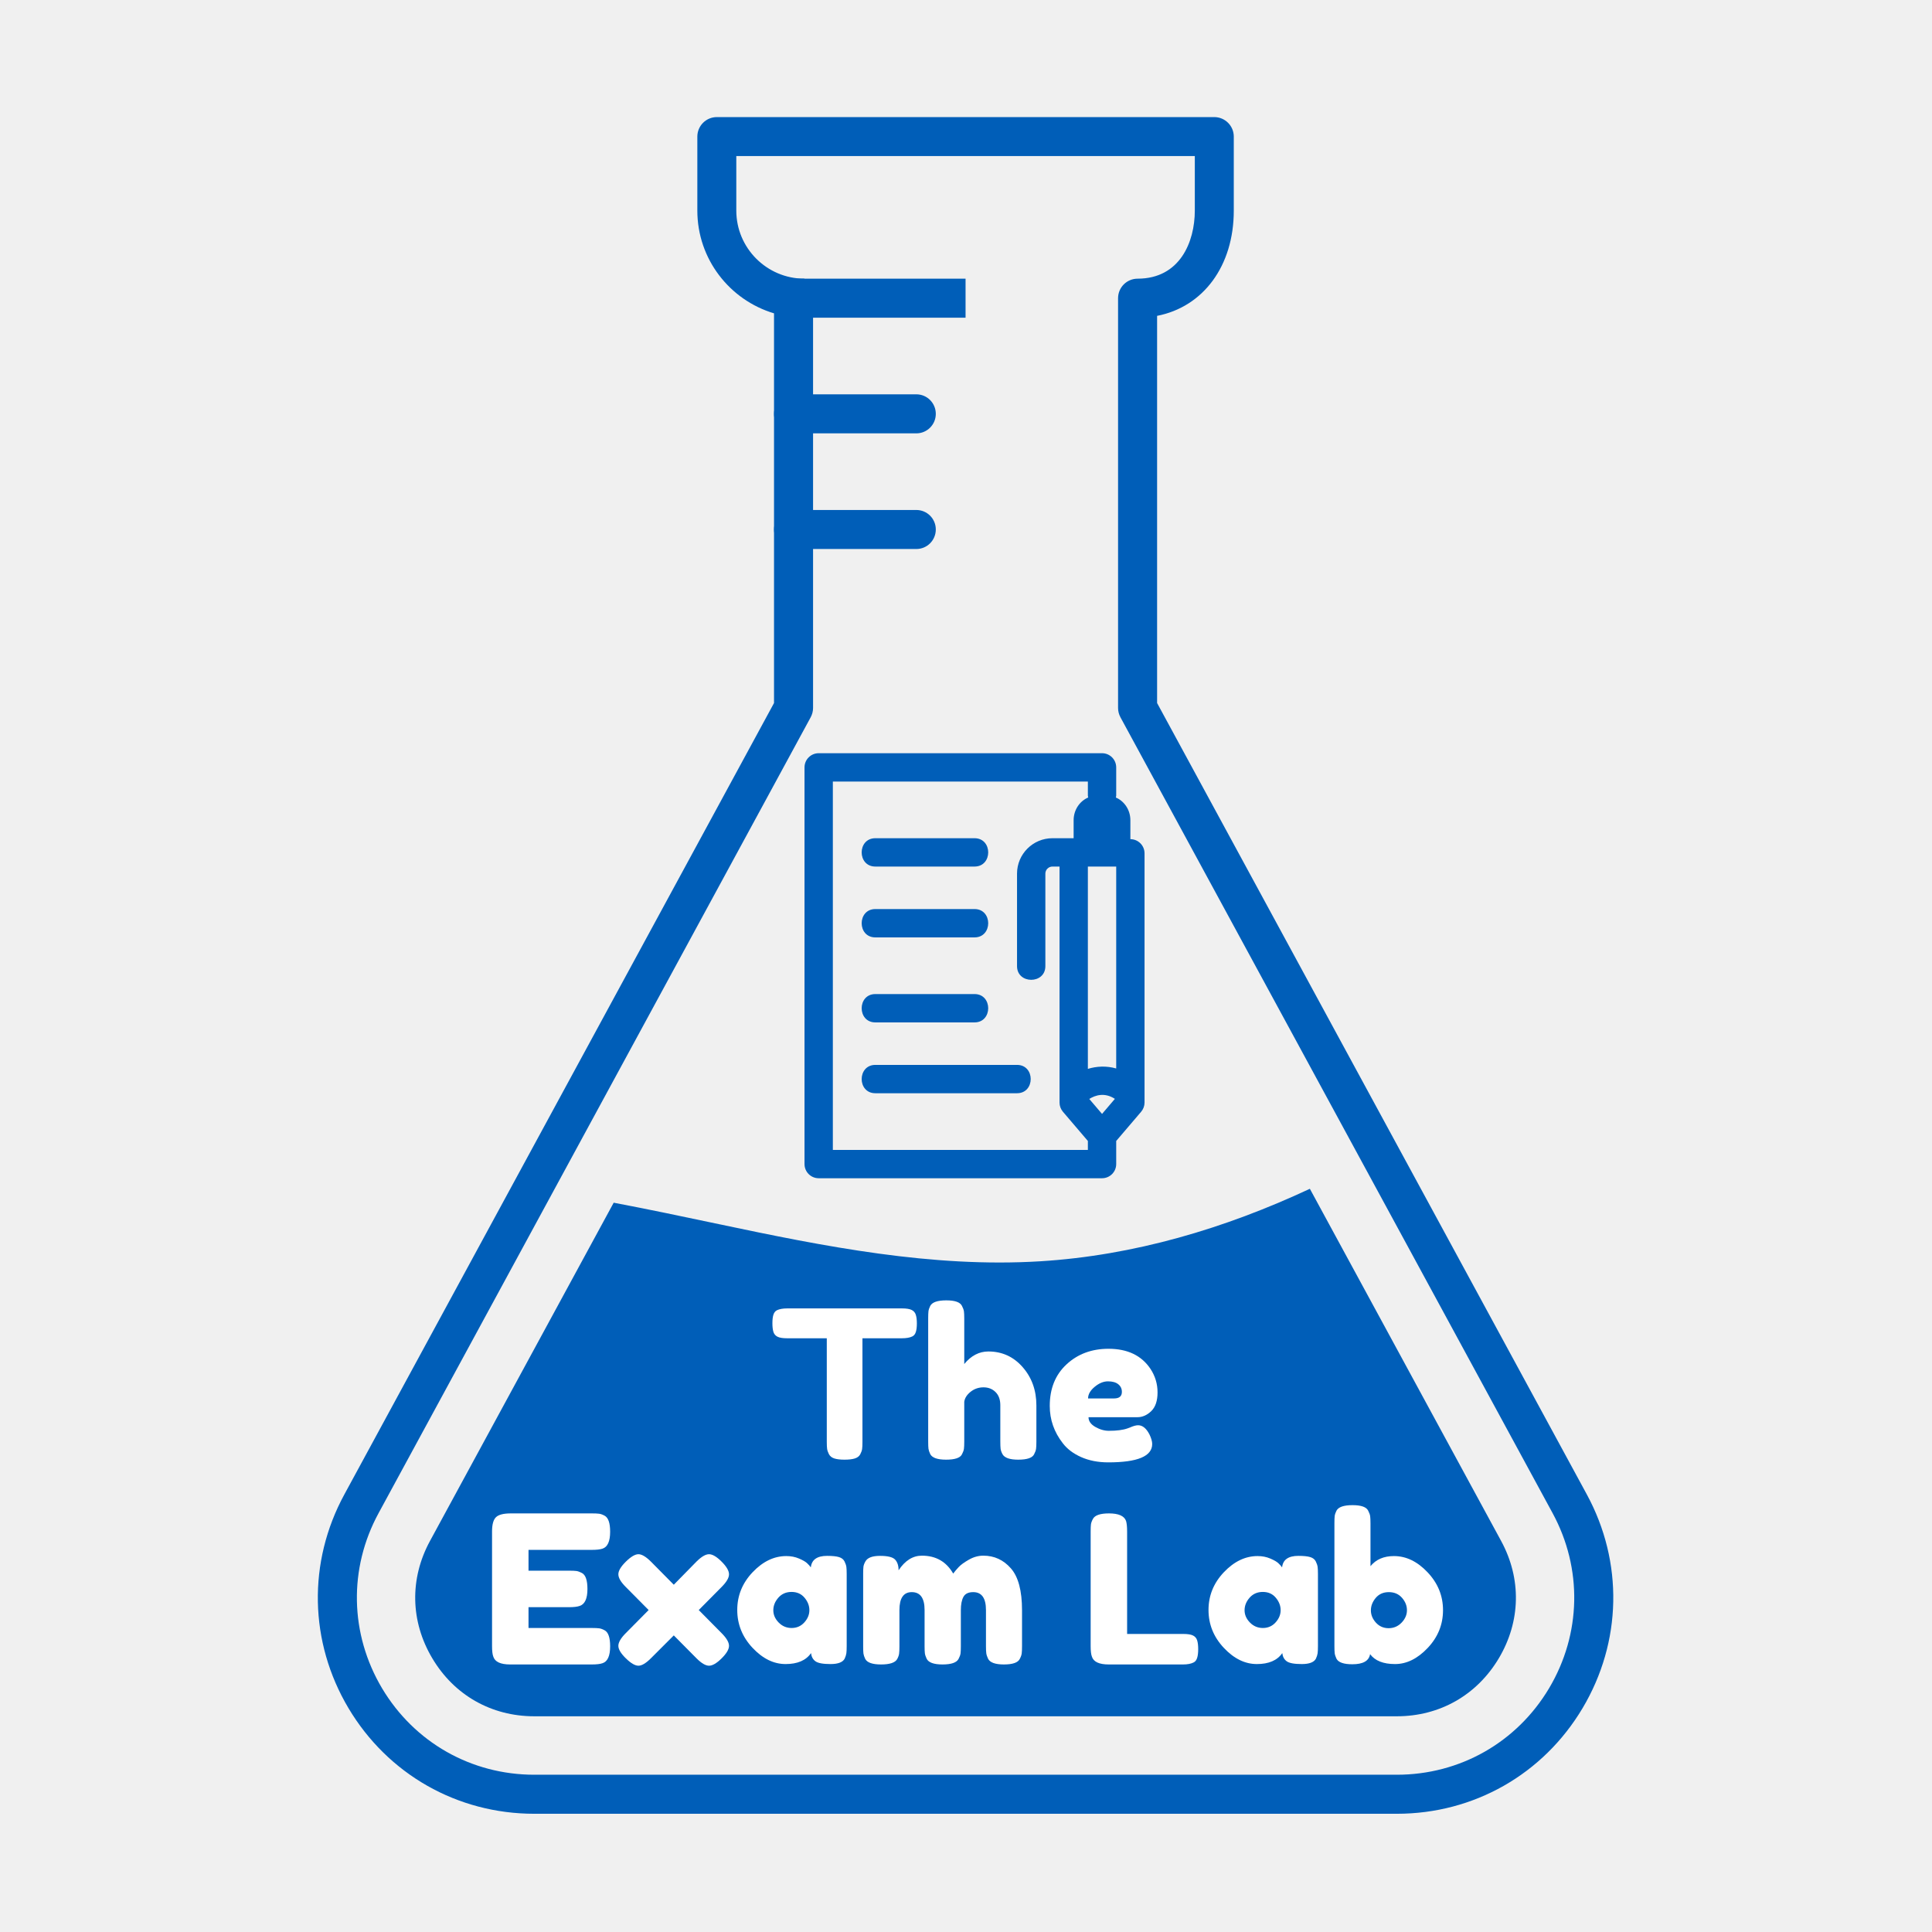
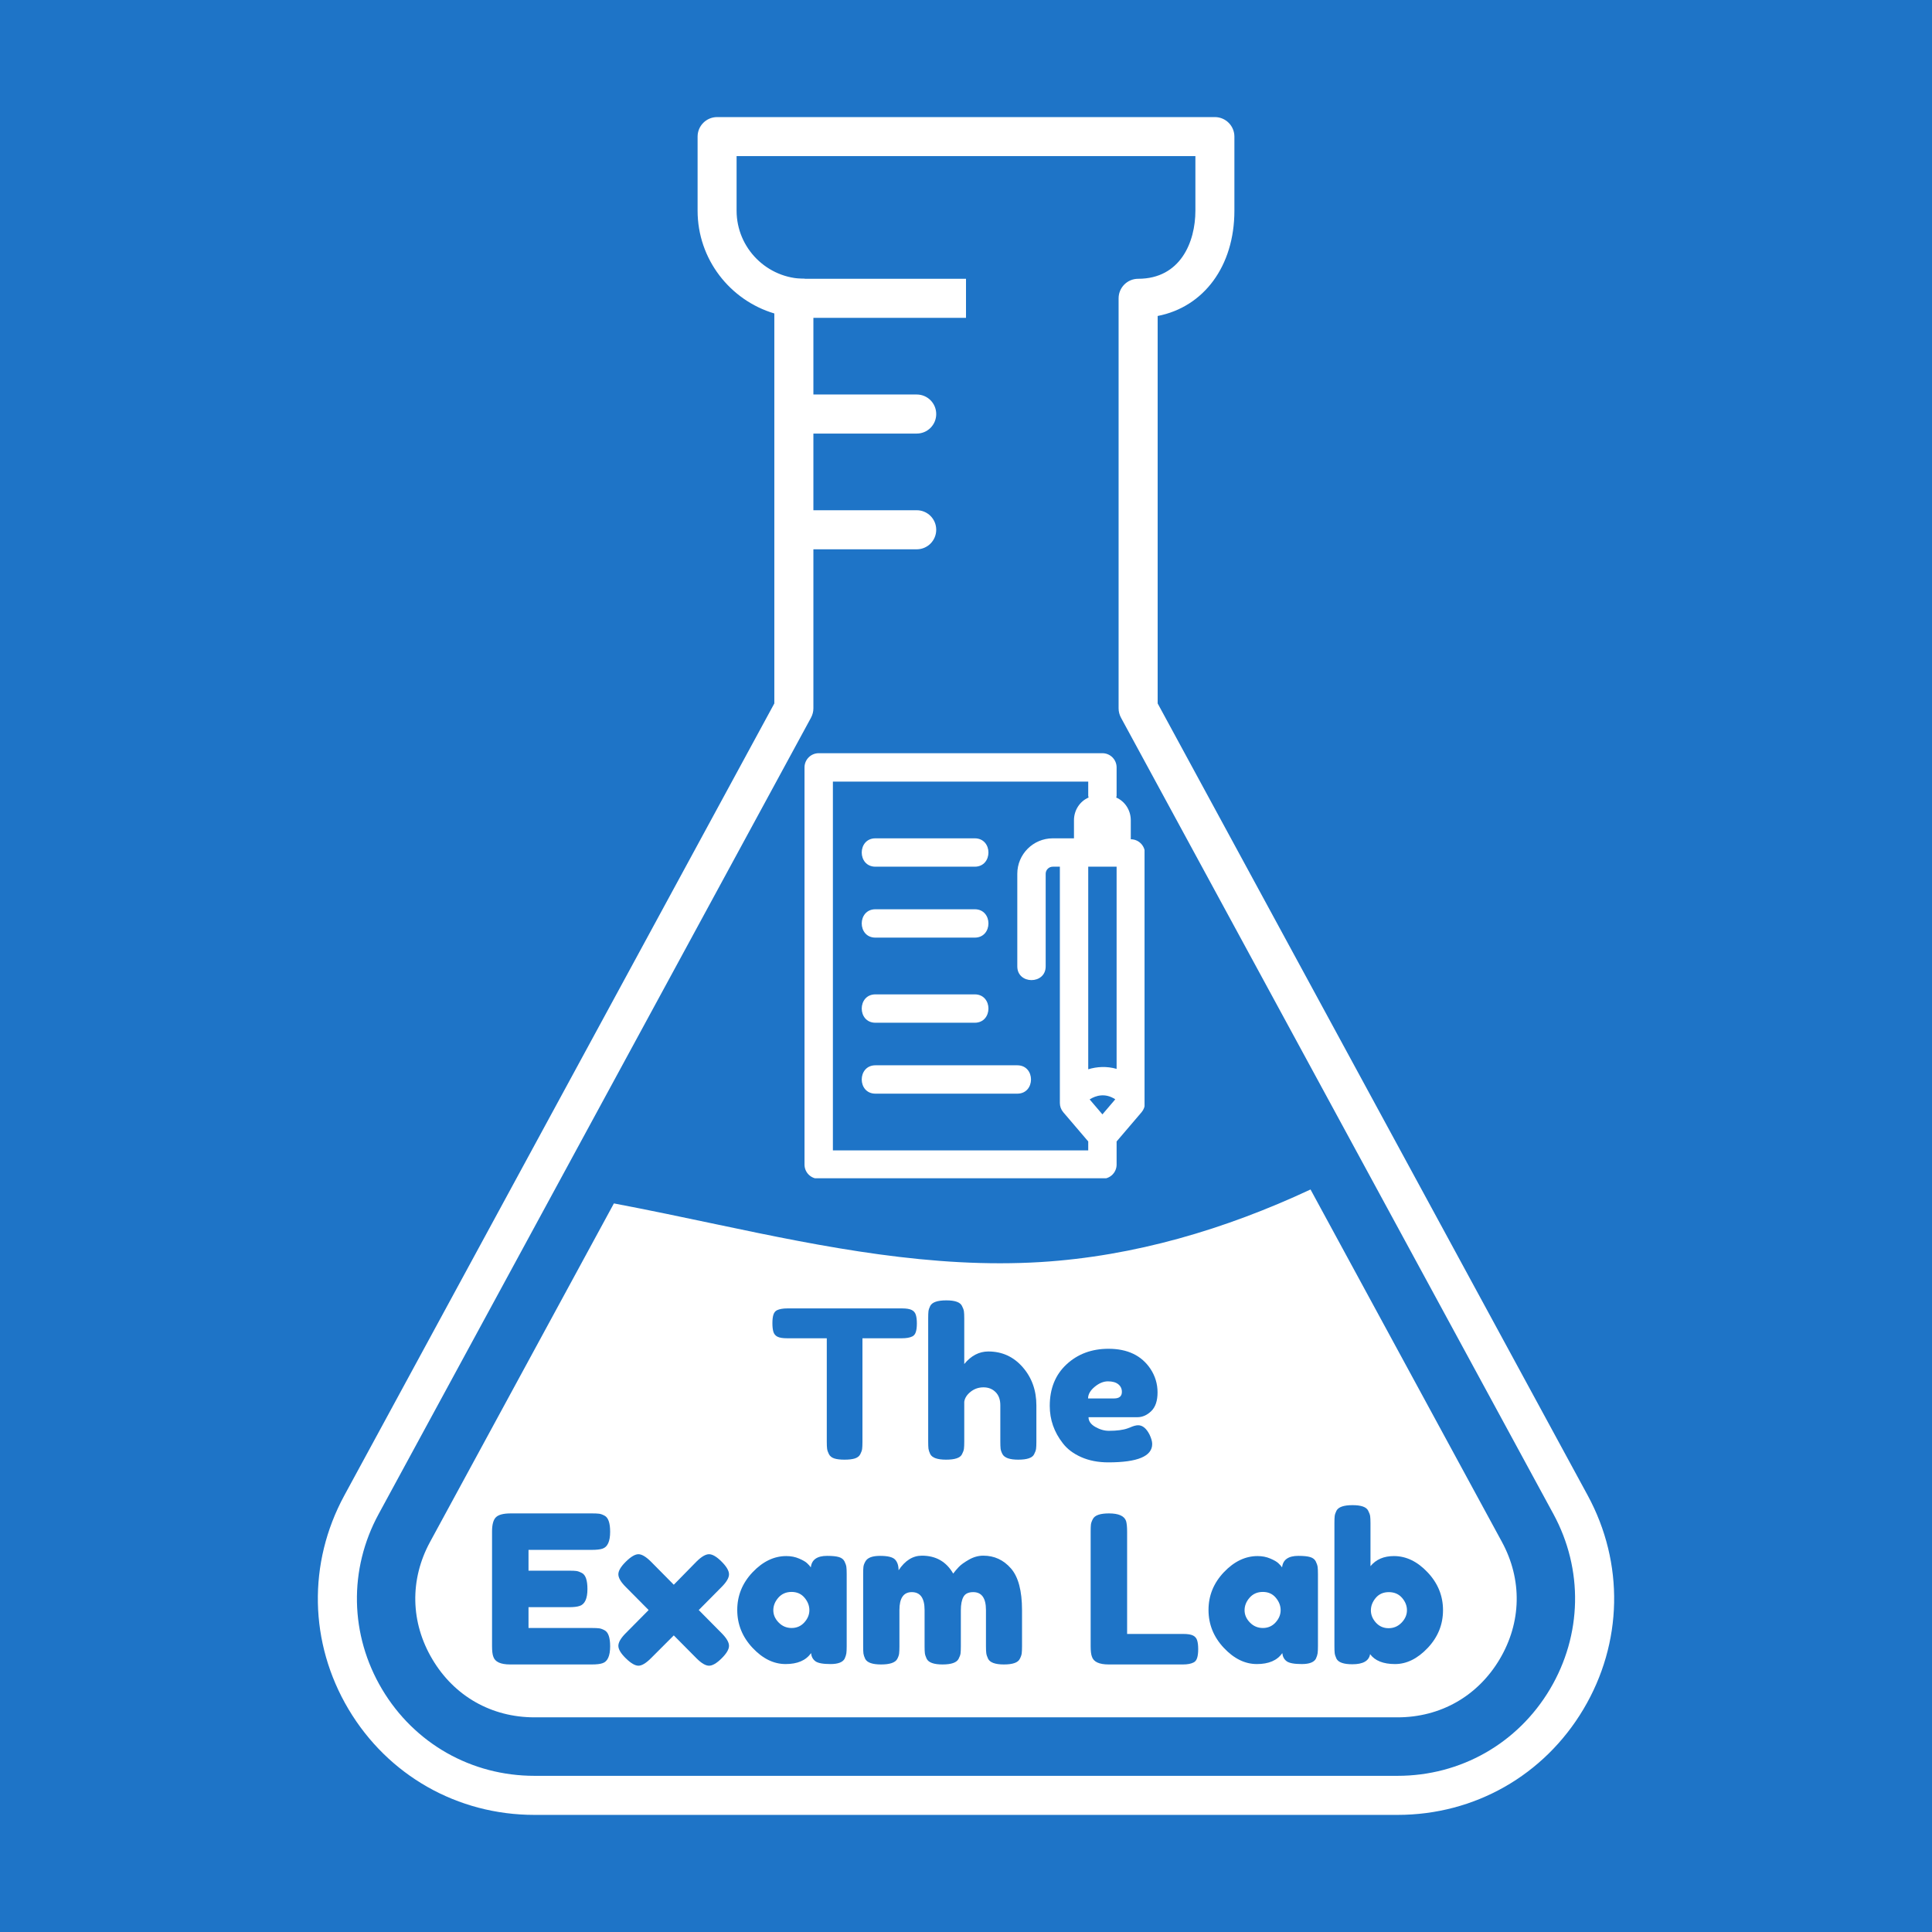
- <svg xmlns="http://www.w3.org/2000/svg" width="1000" zoomAndPan="magnify" viewBox="0 0 750 750" height="1000" preserveAspectRatio="xMidYMid meet" version="1.2">
+ <svg xmlns="http://www.w3.org/2000/svg" width="1000" zoomAndPan="magnify" viewBox="0 0 750 750" height="1000" preserveAspectRatio="xMidYMid meet" version="1.0">
  <defs>
-     <clipPath id="b6ae0b76a7">
-       <path d="M 123 45.453 L 627 45.453 L 627 704.703 L 123 704.703 Z M 123 45.453 " />
+     <g />
+     <clipPath id="c7ba7bd57c">
+       <path d="M 123 45.453 L 627 45.453 L 627 704.703 L 123 704.703 Z M 123 45.453 " clip-rule="nonzero" />
    </clipPath>
-     <clipPath id="d28b2e2917">
-       <path d="M 312.312 292.395 L 444.312 292.395 L 444.312 457.395 L 312.312 457.395 Z M 312.312 292.395 " />
+     <clipPath id="2e3bc0e529">
+       <path d="M 312.312 292.395 L 444.312 292.395 L 444.312 457.395 L 312.312 457.395 Z M 312.312 292.395 " clip-rule="nonzero" />
    </clipPath>
  </defs>
-   <g id="820a998cfc">
-     <path style=" stroke:none;fill-rule:nonzero;fill:#005eb8;fill-opacity:1;" d="M 355.711 168.23 L 308.039 168.23 C 303.871 168.23 300.473 164.832 300.473 160.664 C 300.473 156.473 303.871 153.074 308.039 153.074 L 355.711 153.074 C 359.906 153.074 363.277 156.473 363.277 160.664 C 363.277 164.832 359.906 168.23 355.711 168.23 " />
-     <path style=" stroke:none;fill-rule:nonzero;fill:#005eb8;fill-opacity:1;" d="M 355.711 213.125 L 308.039 213.125 C 303.871 213.125 300.473 209.73 300.473 205.535 C 300.473 201.367 303.871 197.973 308.039 197.973 L 355.711 197.973 C 359.906 197.973 363.277 201.367 363.277 205.535 C 363.277 209.73 359.906 213.125 355.711 213.125 " />
-     <g clip-rule="nonzero" clip-path="url(#b6ae0b76a7)">
-       <path style=" stroke:none;fill-rule:nonzero;fill:#005eb8;fill-opacity:1;" d="M 312.281 109.492 C 314.289 110.828 315.629 113.145 315.629 115.77 L 315.629 274.848 C 315.629 276.109 315.293 277.344 314.703 278.449 L 146.977 587.375 C 135.27 608.883 135.785 634.301 148.289 655.348 C 160.82 676.395 182.918 688.949 207.414 688.949 L 542.246 688.949 C 566.738 688.949 588.84 676.395 601.367 655.348 C 613.871 634.301 614.387 608.883 602.707 587.375 L 434.957 278.449 C 434.363 277.344 434.031 276.109 434.031 274.848 L 434.031 115.77 C 434.031 111.574 437.426 108.18 441.621 108.18 C 458.008 108.18 463.824 93.953 463.824 81.758 L 463.824 60.582 L 285.832 60.582 L 285.832 81.758 C 285.832 96.32 297.695 108.18 312.281 108.18 Z M 542.246 704.105 L 207.414 704.105 C 177.516 704.105 150.555 688.77 135.27 663.094 C 120.012 637.414 119.395 606.414 133.676 580.145 L 300.473 272.918 L 300.473 121.637 C 283.285 116.516 270.707 100.59 270.707 81.758 L 270.707 53.02 C 270.707 48.852 274.102 45.453 278.27 45.453 L 471.387 45.453 C 475.555 45.453 478.953 48.852 478.953 53.02 L 478.953 81.758 C 478.953 103.316 467.039 119.141 449.184 122.613 L 449.184 272.918 L 616.008 580.145 C 630.262 606.414 629.645 637.414 614.359 663.094 C 599.078 688.77 572.141 704.105 542.246 704.105 " />
-     </g>
-     <path style=" stroke:none;fill-rule:nonzero;fill:#005eb8;fill-opacity:1;" d="M 374.828 123.332 L 308.039 123.332 L 308.039 108.18 L 374.828 108.18 L 374.828 123.332 " />
-     <path style=" stroke:none;fill-rule:nonzero;fill:#005eb8;fill-opacity:1;" d="M 278.988 475.195 C 265.43 472.34 251.848 469.461 238.234 466.887 L 166.918 598.207 C 158.965 612.844 159.301 629.441 167.816 643.746 C 176.309 658.051 190.742 666.258 207.414 666.258 L 542.246 666.258 C 558.891 666.258 573.324 658.051 581.84 643.746 C 590.355 629.441 590.691 612.844 582.742 598.207 L 508.488 461.484 C 475.402 476.945 440.152 487.391 403.824 489.629 C 361.863 492.203 320.105 483.895 278.988 475.195 " />
-     <g clip-rule="nonzero" clip-path="url(#d28b2e2917)">
-       <path style=" stroke:none;fill-rule:nonzero;fill:#005eb8;fill-opacity:1;" d="M 438.809 325.762 L 438.809 318.406 C 438.809 314.418 436.469 311.004 433.168 309.594 C 433.199 309.355 433.309 309.145 433.309 308.895 L 433.309 297.895 C 433.309 294.855 430.848 292.395 427.809 292.395 L 317.812 292.395 C 314.773 292.395 312.312 294.855 312.312 297.895 L 312.312 451.891 C 312.312 454.93 314.773 457.391 317.812 457.391 L 427.809 457.391 C 430.848 457.391 433.309 454.93 433.309 451.891 L 433.309 442.922 L 442.992 431.578 C 443.84 430.578 444.309 429.316 444.309 428.008 L 444.309 331.262 C 444.309 328.219 441.844 325.762 438.809 325.762 Z M 422.309 446.391 L 323.312 446.391 L 323.312 303.395 L 422.309 303.395 L 422.309 308.895 C 422.309 309.141 422.418 309.348 422.449 309.582 C 419.133 310.988 416.781 314.406 416.781 318.406 L 416.781 325.395 L 408.559 325.395 C 400.977 325.395 394.809 331.562 394.809 339.145 L 394.809 375.051 C 394.809 382.129 405.809 382.141 405.809 375.051 L 405.809 339.145 C 405.809 337.629 407.043 336.395 408.559 336.395 L 411.309 336.395 L 411.309 428.008 C 411.309 429.316 411.777 430.578 412.625 431.578 L 422.309 442.922 Z M 427.809 432.422 L 422.855 426.613 C 425.188 425.148 428.816 423.969 432.797 426.578 Z M 433.309 414.781 C 429.465 413.684 425.688 413.91 422.309 414.938 L 422.309 336.395 L 433.309 336.395 Z M 339.812 325.395 L 378.309 325.395 C 385.398 325.395 385.387 336.395 378.309 336.395 L 339.812 336.395 C 332.723 336.395 332.734 325.395 339.812 325.395 Z M 339.812 352.895 L 378.309 352.895 C 385.398 352.895 385.387 363.895 378.309 363.895 L 339.812 363.895 C 332.723 363.895 332.734 352.895 339.812 352.895 Z M 339.812 385.895 L 378.309 385.895 C 385.398 385.895 385.387 396.895 378.309 396.895 L 339.812 396.895 C 332.723 396.895 332.734 385.895 339.812 385.895 Z M 394.809 424.391 L 339.812 424.391 C 332.723 424.391 332.734 413.391 339.812 413.391 L 394.809 413.391 C 401.898 413.391 401.887 424.391 394.809 424.391 Z M 394.809 424.391 " />
-     </g>
-     <g style="fill:#ffffff;fill-opacity:1;">
-       <g transform="translate(298.6452, 566.6417)">
-         <path style="stroke:none" d="M 7.047 -58.719 L 51.516 -58.719 C 53.223 -58.719 54.477 -58.516 55.281 -58.109 C 56.082 -57.711 56.613 -57.086 56.875 -56.234 C 57.145 -55.379 57.281 -54.258 57.281 -52.875 C 57.281 -51.488 57.145 -50.379 56.875 -49.547 C 56.613 -48.723 56.16 -48.156 55.516 -47.844 C 54.555 -47.363 53.195 -47.125 51.438 -47.125 L 36.156 -47.125 L 36.156 -6.875 C 36.156 -5.656 36.113 -4.75 36.031 -4.156 C 35.957 -3.57 35.719 -2.891 35.312 -2.109 C 34.914 -1.336 34.211 -0.789 33.203 -0.469 C 32.191 -0.156 30.859 0 29.203 0 C 27.547 0 26.223 -0.156 25.234 -0.469 C 24.254 -0.789 23.562 -1.336 23.156 -2.109 C 22.758 -2.891 22.52 -3.586 22.438 -4.203 C 22.352 -4.816 22.312 -5.734 22.312 -6.953 L 22.312 -47.125 L 6.953 -47.125 C 5.254 -47.125 4.004 -47.32 3.203 -47.719 C 2.398 -48.113 1.863 -48.738 1.594 -49.594 C 1.332 -50.445 1.203 -51.566 1.203 -52.953 C 1.203 -54.348 1.332 -55.457 1.594 -56.281 C 1.863 -57.102 2.316 -57.676 2.953 -58 C 3.922 -58.477 5.285 -58.719 7.047 -58.719 Z M 7.047 -58.719 " />
+   <rect x="-75" width="900" fill="#ffffff" y="-75" height="900" fill-opacity="1" />
+   <rect x="-75" width="900" fill="#1e74c7" y="-75" height="900" fill-opacity="1" />
+   <path fill="#ffffff" d="M 355.871 168.312 L 308.164 168.312 C 303.992 168.312 300.594 164.914 300.594 160.742 C 300.594 156.547 303.992 153.148 308.164 153.148 L 355.871 153.148 C 360.066 153.148 363.438 156.547 363.438 160.742 C 363.438 164.914 360.066 168.312 355.871 168.312 " fill-opacity="1" fill-rule="nonzero" />
+   <path fill="#ffffff" d="M 355.871 213.238 L 308.164 213.238 C 303.992 213.238 300.594 209.84 300.594 205.641 C 300.594 201.473 303.992 198.074 308.164 198.074 L 355.871 198.074 C 360.066 198.074 363.438 201.473 363.438 205.641 C 363.438 209.84 360.066 213.238 355.871 213.238 " fill-opacity="1" fill-rule="nonzero" />
+   <g clip-path="url(#c7ba7bd57c)">
+     <path fill="#ffffff" d="M 312.41 109.535 C 314.418 110.871 315.758 113.191 315.758 115.816 L 315.758 275 C 315.758 276.262 315.422 277.5 314.832 278.605 L 146.996 587.73 C 135.281 609.254 135.797 634.691 148.309 655.75 C 160.848 676.812 182.961 689.375 207.473 689.375 L 542.523 689.375 C 567.035 689.375 589.148 676.812 601.688 655.75 C 614.199 634.691 614.715 609.254 603.027 587.73 L 435.164 278.605 C 434.574 277.5 434.238 276.262 434.238 275 L 434.238 115.816 C 434.238 111.621 437.637 108.223 441.836 108.223 C 458.234 108.223 464.051 93.984 464.051 81.781 L 464.051 60.594 L 285.945 60.594 L 285.945 81.781 C 285.945 96.352 297.812 108.223 312.41 108.223 Z M 542.523 704.539 L 207.473 704.539 C 177.555 704.539 150.574 689.195 135.281 663.5 C 120.016 637.809 119.398 606.785 133.688 580.496 L 300.594 273.07 L 300.594 121.688 C 283.395 116.562 270.805 100.625 270.805 81.781 L 270.805 53.023 C 270.805 48.852 274.203 45.453 278.375 45.453 L 471.621 45.453 C 475.793 45.453 479.191 48.852 479.191 53.023 L 479.191 81.781 C 479.191 103.355 467.27 119.188 449.402 122.664 L 449.402 273.07 L 616.336 580.496 C 630.602 606.785 629.984 637.809 614.691 663.5 C 599.398 689.195 572.441 704.539 542.523 704.539 " fill-opacity="1" fill-rule="nonzero" />
+   </g>
+   <path fill="#ffffff" d="M 375 123.387 L 308.164 123.387 L 308.164 108.223 L 375 108.223 L 375 123.387 " fill-opacity="1" fill-rule="nonzero" />
+   <path fill="#ffffff" d="M 279.098 475.48 C 265.527 472.625 251.934 469.738 238.316 467.164 L 166.949 598.57 C 158.992 613.219 159.328 629.824 167.852 644.141 C 176.348 658.453 190.789 666.668 207.473 666.668 L 542.523 666.668 C 559.184 666.668 573.625 658.453 582.148 644.141 C 590.668 629.824 591.004 613.219 583.047 598.57 L 508.746 461.758 C 475.637 477.23 440.367 487.684 404.016 489.926 C 362.023 492.5 320.238 484.184 279.098 475.48 " fill-opacity="1" fill-rule="nonzero" />
+   <g clip-path="url(#2e3bc0e529)">
+     <path fill="#ffffff" d="M 438.969 325.805 L 438.969 318.441 C 438.969 314.445 436.625 311.027 433.324 309.613 C 433.355 309.375 433.465 309.164 433.465 308.918 L 433.465 297.902 C 433.465 294.859 430.996 292.395 427.957 292.395 L 317.82 292.395 C 314.777 292.395 312.312 294.859 312.312 297.902 L 312.312 452.094 C 312.312 455.137 314.777 457.602 317.82 457.602 L 427.957 457.602 C 430.996 457.602 433.465 455.137 433.465 452.094 L 433.465 443.113 L 443.16 431.758 C 444.008 430.754 444.477 429.492 444.477 428.18 L 444.477 331.309 C 444.477 328.266 442.012 325.805 438.969 325.805 Z M 422.449 446.586 L 323.328 446.586 L 323.328 303.41 L 422.449 303.41 L 422.449 308.918 C 422.449 309.16 422.559 309.371 422.59 309.605 C 419.27 311.012 416.914 314.434 416.914 318.441 L 416.914 325.438 L 408.684 325.438 C 401.09 325.438 394.914 331.609 394.914 339.203 L 394.914 375.156 C 394.914 382.242 405.93 382.254 405.93 375.156 L 405.93 339.203 C 405.93 337.688 407.164 336.449 408.684 336.449 L 411.438 336.449 L 411.438 428.18 C 411.438 429.492 411.902 430.754 412.754 431.758 L 422.449 443.113 Z M 427.957 432.602 L 422.996 426.785 C 425.332 425.32 428.965 424.137 432.949 426.75 Z M 433.465 414.938 C 429.617 413.836 425.832 414.066 422.449 415.094 L 422.449 336.449 L 433.465 336.449 Z M 339.848 325.438 L 378.395 325.438 C 385.492 325.438 385.48 336.449 378.395 336.449 L 339.848 336.449 C 332.746 336.449 332.758 325.438 339.848 325.438 Z M 339.848 352.973 L 378.395 352.973 C 385.492 352.973 385.48 363.984 378.395 363.984 L 339.848 363.984 C 332.746 363.984 332.758 352.973 339.848 352.973 Z M 339.848 386.012 L 378.395 386.012 C 385.492 386.012 385.48 397.027 378.395 397.027 L 339.848 397.027 C 332.746 397.027 332.758 386.012 339.848 386.012 Z M 394.914 424.559 L 339.848 424.559 C 332.746 424.559 332.758 413.547 339.848 413.547 L 394.914 413.547 C 402.016 413.547 402.004 424.559 394.914 424.559 Z M 394.914 424.559 " fill-opacity="1" fill-rule="nonzero" />
+   </g>
+   <g fill="#1e74c7" fill-opacity="1">
+     <g transform="translate(298.6452, 566.6417)">
+       <g>
+         <path d="M 7.047 -58.719 L 51.516 -58.719 C 53.223 -58.719 54.477 -58.516 55.281 -58.109 C 56.082 -57.711 56.613 -57.086 56.875 -56.234 C 57.145 -55.379 57.281 -54.258 57.281 -52.875 C 57.281 -51.488 57.145 -50.379 56.875 -49.547 C 56.613 -48.723 56.16 -48.156 55.516 -47.844 C 54.555 -47.363 53.195 -47.125 51.438 -47.125 L 36.156 -47.125 L 36.156 -6.875 C 36.156 -5.656 36.113 -4.75 36.031 -4.156 C 35.957 -3.57 35.719 -2.891 35.312 -2.109 C 34.914 -1.336 34.211 -0.789 33.203 -0.469 C 32.191 -0.156 30.859 0 29.203 0 C 27.547 0 26.223 -0.156 25.234 -0.469 C 24.254 -0.789 23.562 -1.336 23.156 -2.109 C 22.758 -2.891 22.52 -3.586 22.438 -4.203 C 22.352 -4.816 22.312 -5.734 22.312 -6.953 L 22.312 -47.125 L 6.953 -47.125 C 5.254 -47.125 4.004 -47.32 3.203 -47.719 C 2.398 -48.113 1.863 -48.738 1.594 -49.594 C 1.332 -50.445 1.203 -51.566 1.203 -52.953 C 1.203 -54.348 1.332 -55.457 1.594 -56.281 C 1.863 -57.102 2.316 -57.676 2.953 -58 C 3.922 -58.477 5.285 -58.719 7.047 -58.719 Z M 7.047 -58.719 " />
      </g>
    </g>
-     <g style="fill:#ffffff;fill-opacity:1;">
-       <g transform="translate(357.1195, 566.6417)">
-         <path style="stroke:none" d="M 26.562 -42 C 31.895 -42 36.332 -39.973 39.875 -35.922 C 43.426 -31.867 45.203 -26.91 45.203 -21.047 L 45.203 -6.953 C 45.203 -5.734 45.16 -4.816 45.078 -4.203 C 44.992 -3.586 44.738 -2.879 44.312 -2.078 C 43.625 -0.691 41.57 0 38.156 0 C 34.906 0 32.879 -0.691 32.078 -2.078 C 31.648 -2.879 31.395 -3.598 31.312 -4.234 C 31.238 -4.879 31.203 -5.844 31.203 -7.125 L 31.203 -21.125 C 31.203 -23.312 30.586 -25.016 29.359 -26.234 C 28.129 -27.461 26.566 -28.078 24.672 -28.078 C 22.785 -28.078 21.117 -27.504 19.672 -26.359 C 18.234 -25.211 17.41 -23.922 17.203 -22.484 L 17.203 -6.953 C 17.203 -5.734 17.16 -4.816 17.078 -4.203 C 16.992 -3.586 16.738 -2.879 16.312 -2.078 C 15.625 -0.691 13.57 0 10.156 0 C 6.801 0 4.75 -0.719 4 -2.156 C 3.625 -2.957 3.395 -3.648 3.312 -4.234 C 3.238 -4.828 3.203 -5.766 3.203 -7.047 L 3.203 -54.875 C 3.203 -56.102 3.238 -57.023 3.312 -57.641 C 3.395 -58.254 3.625 -58.938 4 -59.688 C 4.75 -61.125 6.828 -61.844 10.234 -61.844 C 13.598 -61.844 15.625 -61.125 16.312 -59.688 C 16.738 -58.883 16.992 -58.176 17.078 -57.562 C 17.16 -56.945 17.203 -56.023 17.203 -54.797 L 17.203 -37.125 C 19.867 -40.375 22.988 -42 26.562 -42 Z M 26.562 -42 " />
+   </g>
+   <g fill="#1e74c7" fill-opacity="1">
+     <g transform="translate(357.1195, 566.6417)">
+       <g>
+         <path d="M 26.562 -42 C 31.895 -42 36.332 -39.973 39.875 -35.922 C 43.426 -31.867 45.203 -26.91 45.203 -21.047 L 45.203 -6.953 C 45.203 -5.734 45.16 -4.816 45.078 -4.203 C 44.992 -3.586 44.738 -2.879 44.312 -2.078 C 43.625 -0.691 41.57 0 38.156 0 C 34.906 0 32.879 -0.691 32.078 -2.078 C 31.648 -2.879 31.395 -3.598 31.312 -4.234 C 31.238 -4.879 31.203 -5.844 31.203 -7.125 L 31.203 -21.125 C 31.203 -23.312 30.586 -25.016 29.359 -26.234 C 28.129 -27.461 26.566 -28.078 24.672 -28.078 C 22.785 -28.078 21.117 -27.504 19.672 -26.359 C 18.234 -25.211 17.41 -23.922 17.203 -22.484 L 17.203 -6.953 C 17.203 -5.734 17.16 -4.816 17.078 -4.203 C 16.992 -3.586 16.738 -2.879 16.312 -2.078 C 15.625 -0.691 13.57 0 10.156 0 C 6.801 0 4.75 -0.719 4 -2.156 C 3.625 -2.957 3.395 -3.648 3.312 -4.234 C 3.238 -4.828 3.203 -5.766 3.203 -7.047 L 3.203 -54.875 C 3.203 -56.102 3.238 -57.023 3.312 -57.641 C 3.395 -58.254 3.625 -58.938 4 -59.688 C 4.75 -61.125 6.828 -61.844 10.234 -61.844 C 13.598 -61.844 15.625 -61.125 16.312 -59.688 C 16.738 -58.883 16.992 -58.176 17.078 -57.562 C 17.16 -56.945 17.203 -56.023 17.203 -54.797 L 17.203 -37.125 C 19.867 -40.375 22.988 -42 26.562 -42 Z M 26.562 -42 " />
      </g>
    </g>
-     <g style="fill:#ffffff;fill-opacity:1;">
-       <g transform="translate(405.5148, 566.6417)">
-         <path style="stroke:none" d="M 43.844 -26.125 C 43.844 -22.844 43.023 -20.414 41.391 -18.844 C 39.766 -17.27 37.969 -16.484 36 -16.484 L 17.047 -16.484 C 17.047 -14.984 17.922 -13.727 19.672 -12.719 C 21.43 -11.707 23.191 -11.203 24.953 -11.203 C 28.047 -11.203 30.473 -11.52 32.234 -12.156 L 33.125 -12.484 C 34.406 -13.066 35.469 -13.359 36.312 -13.359 C 38.02 -13.359 39.488 -12.16 40.719 -9.766 C 41.414 -8.316 41.766 -7.086 41.766 -6.078 C 41.766 -1.328 36.082 1.047 24.719 1.047 C 20.77 1.047 17.258 0.363 14.188 -1 C 11.125 -2.363 8.742 -4.164 7.047 -6.406 C 3.68 -10.719 2 -15.539 2 -20.875 C 2 -27.594 4.172 -32.969 8.516 -37 C 12.867 -41.031 18.297 -43.047 24.797 -43.047 C 32.211 -43.047 37.656 -40.43 41.125 -35.203 C 42.938 -32.43 43.844 -29.406 43.844 -26.125 Z M 26.953 -23.766 C 28.984 -23.766 30 -24.613 30 -26.312 C 30 -27.539 29.531 -28.531 28.594 -29.281 C 27.664 -30.031 26.332 -30.406 24.594 -30.406 C 22.863 -30.406 21.145 -29.695 19.438 -28.281 C 17.727 -26.863 16.875 -25.359 16.875 -23.766 Z M 26.953 -23.766 " />
+   </g>
+   <g fill="#1e74c7" fill-opacity="1">
+     <g transform="translate(405.5148, 566.6417)">
+       <g>
+         <path d="M 43.844 -26.125 C 43.844 -22.844 43.023 -20.414 41.391 -18.844 C 39.766 -17.27 37.969 -16.484 36 -16.484 L 17.047 -16.484 C 17.047 -14.984 17.922 -13.727 19.672 -12.719 C 21.43 -11.707 23.191 -11.203 24.953 -11.203 C 28.047 -11.203 30.473 -11.52 32.234 -12.156 L 33.125 -12.484 C 34.406 -13.066 35.469 -13.359 36.312 -13.359 C 38.02 -13.359 39.488 -12.16 40.719 -9.766 C 41.414 -8.316 41.766 -7.086 41.766 -6.078 C 41.766 -1.328 36.082 1.047 24.719 1.047 C 20.77 1.047 17.258 0.363 14.188 -1 C 11.125 -2.363 8.742 -4.164 7.047 -6.406 C 3.68 -10.719 2 -15.539 2 -20.875 C 2 -27.594 4.172 -32.969 8.516 -37 C 12.867 -41.031 18.297 -43.047 24.797 -43.047 C 32.211 -43.047 37.656 -40.43 41.125 -35.203 C 42.938 -32.43 43.844 -29.406 43.844 -26.125 Z M 26.953 -23.766 C 28.984 -23.766 30 -24.613 30 -26.312 C 30 -27.539 29.531 -28.531 28.594 -29.281 C 27.664 -30.031 26.332 -30.406 24.594 -30.406 C 22.863 -30.406 21.145 -29.695 19.438 -28.281 C 17.727 -26.863 16.875 -25.359 16.875 -23.766 Z M 26.953 -23.766 " />
      </g>
    </g>
-     <g style="fill:#ffffff;fill-opacity:1;">
-       <g transform="translate(187.8093, 646.1417)">
-         <path style="stroke:none" d="M 17.359 -14.156 L 42 -14.156 C 43.227 -14.156 44.148 -14.113 44.766 -14.031 C 45.379 -13.957 46.082 -13.707 46.875 -13.281 C 48.32 -12.531 49.047 -10.453 49.047 -7.047 C 49.047 -3.305 48.055 -1.117 46.078 -0.484 C 45.172 -0.16 43.785 0 41.922 0 L 10.234 0 C 6.504 0 4.32 -1.016 3.688 -3.047 C 3.363 -3.891 3.203 -5.25 3.203 -7.125 L 3.203 -51.594 C 3.203 -54.32 3.707 -56.176 4.719 -57.156 C 5.727 -58.145 7.648 -58.641 10.484 -58.641 L 42 -58.641 C 43.227 -58.641 44.148 -58.598 44.766 -58.516 C 45.379 -58.441 46.082 -58.191 46.875 -57.766 C 48.32 -57.016 49.047 -54.93 49.047 -51.516 C 49.047 -47.785 48.055 -45.598 46.078 -44.953 C 45.172 -44.641 43.785 -44.484 41.922 -44.484 L 17.359 -44.484 L 17.359 -36.406 L 33.203 -36.406 C 34.43 -36.406 35.348 -36.363 35.953 -36.281 C 36.566 -36.195 37.273 -35.941 38.078 -35.516 C 39.516 -34.773 40.234 -32.695 40.234 -29.281 C 40.234 -25.551 39.223 -23.363 37.203 -22.719 C 36.297 -22.395 34.91 -22.234 33.047 -22.234 L 17.359 -22.234 Z M 17.359 -14.156 " />
+   </g>
+   <g fill="#1e74c7" fill-opacity="1">
+     <g transform="translate(187.8093, 646.1417)">
+       <g>
+         <path d="M 17.359 -14.156 L 42 -14.156 C 43.227 -14.156 44.148 -14.113 44.766 -14.031 C 45.379 -13.957 46.082 -13.707 46.875 -13.281 C 48.32 -12.531 49.047 -10.453 49.047 -7.047 C 49.047 -3.305 48.055 -1.117 46.078 -0.484 C 45.172 -0.16 43.785 0 41.922 0 L 10.234 0 C 6.504 0 4.32 -1.016 3.688 -3.047 C 3.363 -3.891 3.203 -5.25 3.203 -7.125 L 3.203 -51.594 C 3.203 -54.32 3.707 -56.176 4.719 -57.156 C 5.727 -58.145 7.648 -58.641 10.484 -58.641 L 42 -58.641 C 43.227 -58.641 44.148 -58.598 44.766 -58.516 C 45.379 -58.441 46.082 -58.191 46.875 -57.766 C 48.32 -57.016 49.047 -54.93 49.047 -51.516 C 49.047 -47.785 48.055 -45.598 46.078 -44.953 C 45.172 -44.641 43.785 -44.484 41.922 -44.484 L 17.359 -44.484 L 17.359 -36.406 L 33.203 -36.406 C 34.43 -36.406 35.348 -36.363 35.953 -36.281 C 36.566 -36.195 37.273 -35.941 38.078 -35.516 C 39.516 -34.773 40.234 -32.695 40.234 -29.281 C 40.234 -25.551 39.223 -23.363 37.203 -22.719 C 36.297 -22.395 34.91 -22.234 33.047 -22.234 L 17.359 -22.234 Z M 17.359 -14.156 " />
      </g>
    </g>
-     <g style="fill:#ffffff;fill-opacity:1;">
-       <g transform="translate(238.8443, 646.1417)">
-         <path style="stroke:none" d="M 32.406 -21.125 L 41.281 -12.156 C 43.195 -10.238 44.156 -8.598 44.156 -7.234 C 44.156 -5.879 43.195 -4.254 41.281 -2.359 C 39.363 -0.461 37.738 0.484 36.406 0.484 C 35.07 0.484 33.441 -0.477 31.516 -2.406 L 22.719 -11.281 L 13.844 -2.406 C 11.914 -0.477 10.301 0.484 9 0.484 C 7.695 0.484 6.07 -0.461 4.125 -2.359 C 2.176 -4.254 1.203 -5.879 1.203 -7.234 C 1.203 -8.598 2.16 -10.238 4.078 -12.156 L 12.953 -21.125 L 4.078 -30.078 C 2.16 -31.992 1.203 -33.633 1.203 -35 C 1.203 -36.363 2.176 -38.004 4.125 -39.922 C 6.07 -41.836 7.695 -42.797 9 -42.797 C 10.301 -42.797 11.914 -41.836 13.844 -39.922 L 22.719 -30.953 L 31.516 -39.922 C 33.441 -41.836 35.07 -42.797 36.406 -42.797 C 37.738 -42.797 39.363 -41.836 41.281 -39.922 C 43.195 -38.004 44.156 -36.363 44.156 -35 C 44.156 -33.633 43.195 -31.992 41.281 -30.078 Z M 32.406 -21.125 " />
+   </g>
+   <g fill="#1e74c7" fill-opacity="1">
+     <g transform="translate(238.8443, 646.1417)">
+       <g>
+         <path d="M 32.406 -21.125 L 41.281 -12.156 C 43.195 -10.238 44.156 -8.598 44.156 -7.234 C 44.156 -5.879 43.195 -4.254 41.281 -2.359 C 39.363 -0.461 37.738 0.484 36.406 0.484 C 35.07 0.484 33.441 -0.477 31.516 -2.406 L 22.719 -11.281 L 13.844 -2.406 C 11.914 -0.477 10.301 0.484 9 0.484 C 7.695 0.484 6.07 -0.461 4.125 -2.359 C 2.176 -4.254 1.203 -5.879 1.203 -7.234 C 1.203 -8.598 2.16 -10.238 4.078 -12.156 L 12.953 -21.125 L 4.078 -30.078 C 2.16 -31.992 1.203 -33.633 1.203 -35 C 1.203 -36.363 2.176 -38.004 4.125 -39.922 C 6.07 -41.836 7.695 -42.797 9 -42.797 C 10.301 -42.797 11.914 -41.836 13.844 -39.922 L 22.719 -30.953 L 31.516 -39.922 C 33.441 -41.836 35.07 -42.797 36.406 -42.797 C 37.738 -42.797 39.363 -41.836 41.281 -39.922 C 43.195 -38.004 44.156 -36.363 44.156 -35 C 44.156 -33.633 43.195 -31.992 41.281 -30.078 Z M 32.406 -21.125 " />
      </g>
    </g>
-     <g style="fill:#ffffff;fill-opacity:1;">
-       <g transform="translate(284.1999, 646.1417)">
-         <path style="stroke:none" d="M 30.562 -37.688 C 30.883 -40.664 32.988 -42.156 36.875 -42.156 C 38.957 -42.156 40.504 -41.992 41.516 -41.672 C 42.535 -41.359 43.242 -40.801 43.641 -40 C 44.035 -39.195 44.273 -38.488 44.359 -37.875 C 44.441 -37.258 44.484 -36.344 44.484 -35.125 L 44.484 -7.125 C 44.484 -5.895 44.441 -4.973 44.359 -4.359 C 44.273 -3.742 44.051 -3.035 43.688 -2.234 C 42.938 -0.848 41.109 -0.156 38.203 -0.156 C 35.297 -0.156 33.348 -0.516 32.359 -1.234 C 31.367 -1.953 30.797 -3.008 30.641 -4.406 C 28.672 -1.57 25.379 -0.156 20.766 -0.156 C 16.148 -0.156 11.867 -2.258 7.922 -6.469 C 3.973 -10.688 2 -15.582 2 -21.156 C 2 -26.727 3.984 -31.609 7.953 -35.797 C 11.93 -39.984 16.297 -42.078 21.047 -42.078 C 22.859 -42.078 24.508 -41.754 26 -41.109 C 27.488 -40.473 28.523 -39.875 29.109 -39.312 C 29.703 -38.758 30.188 -38.219 30.562 -37.688 Z M 16 -21.047 C 16 -19.285 16.691 -17.695 18.078 -16.281 C 19.461 -14.863 21.141 -14.156 23.109 -14.156 C 25.086 -14.156 26.727 -14.875 28.031 -16.312 C 29.344 -17.758 30 -19.348 30 -21.078 C 30 -22.816 29.367 -24.43 28.109 -25.922 C 26.859 -27.41 25.18 -28.156 23.078 -28.156 C 20.973 -28.156 19.266 -27.41 17.953 -25.922 C 16.648 -24.43 16 -22.805 16 -21.047 Z M 16 -21.047 " />
+   </g>
+   <g fill="#1e74c7" fill-opacity="1">
+     <g transform="translate(284.1999, 646.1417)">
+       <g>
+         <path d="M 30.562 -37.688 C 30.883 -40.664 32.988 -42.156 36.875 -42.156 C 38.957 -42.156 40.504 -41.992 41.516 -41.672 C 42.535 -41.359 43.242 -40.801 43.641 -40 C 44.035 -39.195 44.273 -38.488 44.359 -37.875 C 44.441 -37.258 44.484 -36.344 44.484 -35.125 L 44.484 -7.125 C 44.484 -5.895 44.441 -4.973 44.359 -4.359 C 44.273 -3.742 44.051 -3.035 43.688 -2.234 C 42.938 -0.848 41.109 -0.156 38.203 -0.156 C 35.297 -0.156 33.348 -0.516 32.359 -1.234 C 31.367 -1.953 30.797 -3.008 30.641 -4.406 C 28.672 -1.57 25.379 -0.156 20.766 -0.156 C 16.148 -0.156 11.867 -2.258 7.922 -6.469 C 3.973 -10.688 2 -15.582 2 -21.156 C 2 -26.727 3.984 -31.609 7.953 -35.797 C 11.93 -39.984 16.297 -42.078 21.047 -42.078 C 22.859 -42.078 24.508 -41.754 26 -41.109 C 27.488 -40.473 28.523 -39.875 29.109 -39.312 C 29.703 -38.758 30.188 -38.219 30.562 -37.688 Z M 16 -21.047 C 16 -19.285 16.691 -17.695 18.078 -16.281 C 19.461 -14.863 21.141 -14.156 23.109 -14.156 C 25.086 -14.156 26.727 -14.875 28.031 -16.312 C 29.344 -17.758 30 -19.348 30 -21.078 C 30 -22.816 29.367 -24.43 28.109 -25.922 C 26.859 -27.41 25.18 -28.156 23.078 -28.156 C 20.973 -28.156 19.266 -27.41 17.953 -25.922 C 16.648 -24.43 16 -22.805 16 -21.047 Z M 16 -21.047 " />
      </g>
    </g>
-     <g style="fill:#ffffff;fill-opacity:1;">
-       <g transform="translate(331.8753, 646.1417)">
-         <path style="stroke:none" d="M 16.953 -36.562 C 19.461 -40.344 22.477 -42.234 26 -42.234 C 31.438 -42.234 35.488 -39.914 38.156 -35.281 C 38.75 -36.082 39.457 -36.922 40.281 -37.797 C 41.102 -38.68 42.422 -39.641 44.234 -40.672 C 46.047 -41.711 47.914 -42.234 49.844 -42.234 C 54.102 -42.234 57.672 -40.594 60.547 -37.312 C 63.43 -34.039 64.875 -28.617 64.875 -21.047 L 64.875 -7.047 C 64.875 -5.816 64.832 -4.895 64.75 -4.281 C 64.676 -3.664 64.426 -2.957 64 -2.156 C 63.301 -0.719 61.25 0 57.844 0 C 54.477 0 52.426 -0.742 51.688 -2.234 C 51.312 -3.035 51.082 -3.742 51 -4.359 C 50.914 -4.973 50.875 -5.895 50.875 -7.125 L 50.875 -21.125 C 50.875 -25.758 49.223 -28.078 45.922 -28.078 C 44.055 -28.078 42.789 -27.461 42.125 -26.234 C 41.457 -25.016 41.125 -23.285 41.125 -21.047 L 41.125 -7.047 C 41.125 -5.766 41.082 -4.828 41 -4.234 C 40.914 -3.648 40.66 -2.957 40.234 -2.156 C 39.492 -0.719 37.414 0 34 0 C 30.633 0 28.582 -0.742 27.844 -2.234 C 27.469 -3.035 27.238 -3.742 27.156 -4.359 C 27.082 -4.973 27.047 -5.895 27.047 -7.125 L 27.047 -21.125 C 27.047 -25.758 25.391 -28.078 22.078 -28.078 C 18.879 -28.078 17.281 -25.758 17.281 -21.125 L 17.281 -6.953 C 17.281 -5.734 17.238 -4.816 17.156 -4.203 C 17.082 -3.586 16.832 -2.879 16.406 -2.078 C 15.602 -0.691 13.52 0 10.156 0 C 6.801 0 4.75 -0.719 4 -2.156 C 3.625 -2.957 3.395 -3.648 3.312 -4.234 C 3.238 -4.828 3.203 -5.766 3.203 -7.047 L 3.203 -35.203 C 3.203 -36.43 3.238 -37.348 3.312 -37.953 C 3.395 -38.566 3.648 -39.25 4.078 -40 C 4.879 -41.438 6.77 -42.156 9.75 -42.156 C 12.738 -42.156 14.688 -41.676 15.594 -40.719 C 16.5 -39.758 16.953 -38.375 16.953 -36.562 Z M 16.953 -36.562 " />
+   </g>
+   <g fill="#1e74c7" fill-opacity="1">
+     <g transform="translate(331.8753, 646.1417)">
+       <g>
+         <path d="M 16.953 -36.562 C 19.461 -40.344 22.477 -42.234 26 -42.234 C 31.438 -42.234 35.488 -39.914 38.156 -35.281 C 38.75 -36.082 39.457 -36.922 40.281 -37.797 C 41.102 -38.68 42.422 -39.641 44.234 -40.672 C 46.047 -41.711 47.914 -42.234 49.844 -42.234 C 54.102 -42.234 57.672 -40.594 60.547 -37.312 C 63.43 -34.039 64.875 -28.617 64.875 -21.047 L 64.875 -7.047 C 64.875 -5.816 64.832 -4.895 64.75 -4.281 C 64.676 -3.664 64.426 -2.957 64 -2.156 C 63.301 -0.719 61.25 0 57.844 0 C 54.477 0 52.426 -0.742 51.688 -2.234 C 51.312 -3.035 51.082 -3.742 51 -4.359 C 50.914 -4.973 50.875 -5.895 50.875 -7.125 L 50.875 -21.125 C 50.875 -25.758 49.223 -28.078 45.922 -28.078 C 44.055 -28.078 42.789 -27.461 42.125 -26.234 C 41.457 -25.016 41.125 -23.285 41.125 -21.047 L 41.125 -7.047 C 41.125 -5.766 41.082 -4.828 41 -4.234 C 40.914 -3.648 40.66 -2.957 40.234 -2.156 C 39.492 -0.719 37.414 0 34 0 C 30.633 0 28.582 -0.742 27.844 -2.234 C 27.469 -3.035 27.238 -3.742 27.156 -4.359 C 27.082 -4.973 27.047 -5.895 27.047 -7.125 L 27.047 -21.125 C 27.047 -25.758 25.391 -28.078 22.078 -28.078 C 18.879 -28.078 17.281 -25.758 17.281 -21.125 L 17.281 -6.953 C 17.281 -5.734 17.238 -4.816 17.156 -4.203 C 17.082 -3.586 16.832 -2.879 16.406 -2.078 C 15.602 -0.691 13.52 0 10.156 0 C 6.801 0 4.75 -0.719 4 -2.156 C 3.625 -2.957 3.395 -3.648 3.312 -4.234 C 3.238 -4.828 3.203 -5.766 3.203 -7.047 L 3.203 -35.203 C 3.203 -36.43 3.238 -37.348 3.312 -37.953 C 3.395 -38.566 3.648 -39.25 4.078 -40 C 4.879 -41.438 6.77 -42.156 9.75 -42.156 C 12.738 -42.156 14.688 -41.676 15.594 -40.719 C 16.5 -39.758 16.953 -38.375 16.953 -36.562 Z M 16.953 -36.562 " />
      </g>
    </g>
-     <g style="fill:#ffffff;fill-opacity:1;">
-       <g transform="translate(399.9487, 646.1417)">
-         <path style="stroke:none" d="" />
+   </g>
+   <g fill="#1e74c7" fill-opacity="1">
+     <g transform="translate(399.9487, 646.1417)">
+       <g />
+     </g>
+   </g>
+   <g fill="#1e74c7" fill-opacity="1">
+     <g transform="translate(420.1867, 646.1417)">
+       <g>
+         <path d="M 17.359 -11.844 L 39.125 -11.844 C 40.883 -11.844 42.16 -11.641 42.953 -11.234 C 43.754 -10.836 44.285 -10.211 44.547 -9.359 C 44.816 -8.504 44.953 -7.367 44.953 -5.953 C 44.953 -4.547 44.816 -3.414 44.547 -2.562 C 44.285 -1.707 43.836 -1.117 43.203 -0.797 C 42.191 -0.266 40.805 0 39.047 0 L 10.234 0 C 6.504 0 4.32 -1.016 3.688 -3.047 C 3.363 -3.891 3.203 -5.25 3.203 -7.125 L 3.203 -51.594 C 3.203 -52.82 3.238 -53.742 3.312 -54.359 C 3.395 -54.973 3.648 -55.68 4.078 -56.484 C 4.828 -57.922 6.906 -58.641 10.312 -58.641 C 14.051 -58.641 16.266 -57.656 16.953 -55.688 C 17.223 -54.77 17.359 -53.379 17.359 -51.516 Z M 17.359 -11.844 " />
      </g>
    </g>
-     <g style="fill:#ffffff;fill-opacity:1;">
-       <g transform="translate(420.1867, 646.1417)">
-         <path style="stroke:none" d="M 17.359 -11.844 L 39.125 -11.844 C 40.883 -11.844 42.16 -11.641 42.953 -11.234 C 43.754 -10.836 44.285 -10.211 44.547 -9.359 C 44.816 -8.504 44.953 -7.367 44.953 -5.953 C 44.953 -4.547 44.816 -3.414 44.547 -2.562 C 44.285 -1.707 43.836 -1.117 43.203 -0.797 C 42.191 -0.266 40.805 0 39.047 0 L 10.234 0 C 6.504 0 4.32 -1.016 3.688 -3.047 C 3.363 -3.891 3.203 -5.25 3.203 -7.125 L 3.203 -51.594 C 3.203 -52.82 3.238 -53.742 3.312 -54.359 C 3.395 -54.973 3.648 -55.68 4.078 -56.484 C 4.828 -57.922 6.906 -58.641 10.312 -58.641 C 14.051 -58.641 16.266 -57.656 16.953 -55.688 C 17.223 -54.77 17.359 -53.379 17.359 -51.516 Z M 17.359 -11.844 " />
+   </g>
+   <g fill="#1e74c7" fill-opacity="1">
+     <g transform="translate(467.1421, 646.1417)">
+       <g>
+         <path d="M 30.562 -37.688 C 30.883 -40.664 32.988 -42.156 36.875 -42.156 C 38.957 -42.156 40.504 -41.992 41.516 -41.672 C 42.535 -41.359 43.242 -40.801 43.641 -40 C 44.035 -39.195 44.273 -38.488 44.359 -37.875 C 44.441 -37.258 44.484 -36.344 44.484 -35.125 L 44.484 -7.125 C 44.484 -5.895 44.441 -4.973 44.359 -4.359 C 44.273 -3.742 44.051 -3.035 43.688 -2.234 C 42.938 -0.848 41.109 -0.156 38.203 -0.156 C 35.297 -0.156 33.348 -0.516 32.359 -1.234 C 31.367 -1.953 30.797 -3.008 30.641 -4.406 C 28.672 -1.57 25.379 -0.156 20.766 -0.156 C 16.148 -0.156 11.867 -2.258 7.922 -6.469 C 3.973 -10.688 2 -15.582 2 -21.156 C 2 -26.727 3.984 -31.609 7.953 -35.797 C 11.93 -39.984 16.297 -42.078 21.047 -42.078 C 22.859 -42.078 24.508 -41.754 26 -41.109 C 27.488 -40.473 28.523 -39.875 29.109 -39.312 C 29.703 -38.758 30.188 -38.219 30.562 -37.688 Z M 16 -21.047 C 16 -19.285 16.691 -17.695 18.078 -16.281 C 19.461 -14.863 21.141 -14.156 23.109 -14.156 C 25.086 -14.156 26.727 -14.875 28.031 -16.312 C 29.344 -17.758 30 -19.348 30 -21.078 C 30 -22.816 29.367 -24.43 28.109 -25.922 C 26.859 -27.41 25.18 -28.156 23.078 -28.156 C 20.973 -28.156 19.266 -27.41 17.953 -25.922 C 16.648 -24.43 16 -22.805 16 -21.047 Z M 16 -21.047 " />
      </g>
    </g>
-     <g style="fill:#ffffff;fill-opacity:1;">
-       <g transform="translate(467.1421, 646.1417)">
-         <path style="stroke:none" d="M 30.562 -37.688 C 30.883 -40.664 32.988 -42.156 36.875 -42.156 C 38.957 -42.156 40.504 -41.992 41.516 -41.672 C 42.535 -41.359 43.242 -40.801 43.641 -40 C 44.035 -39.195 44.273 -38.488 44.359 -37.875 C 44.441 -37.258 44.484 -36.344 44.484 -35.125 L 44.484 -7.125 C 44.484 -5.895 44.441 -4.973 44.359 -4.359 C 44.273 -3.742 44.051 -3.035 43.688 -2.234 C 42.938 -0.848 41.109 -0.156 38.203 -0.156 C 35.297 -0.156 33.348 -0.516 32.359 -1.234 C 31.367 -1.953 30.797 -3.008 30.641 -4.406 C 28.672 -1.57 25.379 -0.156 20.766 -0.156 C 16.148 -0.156 11.867 -2.258 7.922 -6.469 C 3.973 -10.688 2 -15.582 2 -21.156 C 2 -26.727 3.984 -31.609 7.953 -35.797 C 11.93 -39.984 16.297 -42.078 21.047 -42.078 C 22.859 -42.078 24.508 -41.754 26 -41.109 C 27.488 -40.473 28.523 -39.875 29.109 -39.312 C 29.703 -38.758 30.188 -38.219 30.562 -37.688 Z M 16 -21.047 C 16 -19.285 16.691 -17.695 18.078 -16.281 C 19.461 -14.863 21.141 -14.156 23.109 -14.156 C 25.086 -14.156 26.727 -14.875 28.031 -16.312 C 29.344 -17.758 30 -19.348 30 -21.078 C 30 -22.816 29.367 -24.43 28.109 -25.922 C 26.859 -27.41 25.18 -28.156 23.078 -28.156 C 20.973 -28.156 19.266 -27.41 17.953 -25.922 C 16.648 -24.43 16 -22.805 16 -21.047 Z M 16 -21.047 " />
-       </g>
-     </g>
-     <g style="fill:#ffffff;fill-opacity:1;">
-       <g transform="translate(514.8175, 646.1417)">
-         <path style="stroke:none" d="M 26.312 -42.078 C 31.062 -42.078 35.422 -39.969 39.391 -35.75 C 43.367 -31.539 45.359 -26.648 45.359 -21.078 C 45.359 -15.504 43.383 -10.625 39.438 -6.438 C 35.488 -2.25 31.25 -0.156 26.719 -0.156 C 22.188 -0.156 18.961 -1.438 17.047 -4 C 16.617 -1.383 14.32 -0.078 10.156 -0.078 C 6.801 -0.078 4.75 -0.797 4 -2.234 C 3.625 -3.035 3.395 -3.742 3.312 -4.359 C 3.238 -4.973 3.203 -5.895 3.203 -7.125 L 3.203 -54.875 C 3.203 -56.102 3.238 -57.023 3.312 -57.641 C 3.395 -58.254 3.625 -58.938 4 -59.688 C 4.75 -61.125 6.828 -61.844 10.234 -61.844 C 13.598 -61.844 15.625 -61.125 16.312 -59.688 C 16.738 -58.883 16.992 -58.176 17.078 -57.562 C 17.16 -56.945 17.203 -56.023 17.203 -54.797 L 17.203 -38.156 C 19.336 -40.77 22.375 -42.078 26.312 -42.078 Z M 19.312 -16.234 C 20.625 -14.797 22.266 -14.078 24.234 -14.078 C 26.211 -14.078 27.895 -14.797 29.281 -16.234 C 30.664 -17.68 31.359 -19.285 31.359 -21.047 C 31.359 -22.805 30.719 -24.414 29.438 -25.875 C 28.156 -27.344 26.445 -28.078 24.312 -28.078 C 22.188 -28.078 20.492 -27.328 19.234 -25.828 C 17.984 -24.336 17.359 -22.727 17.359 -21 C 17.359 -19.27 18.008 -17.68 19.312 -16.234 Z M 19.312 -16.234 " />
+   </g>
+   <g fill="#1e74c7" fill-opacity="1">
+     <g transform="translate(514.8175, 646.1417)">
+       <g>
+         <path d="M 26.312 -42.078 C 31.062 -42.078 35.422 -39.969 39.391 -35.75 C 43.367 -31.539 45.359 -26.648 45.359 -21.078 C 45.359 -15.504 43.383 -10.625 39.438 -6.438 C 35.488 -2.25 31.25 -0.156 26.719 -0.156 C 22.188 -0.156 18.961 -1.438 17.047 -4 C 16.617 -1.383 14.32 -0.078 10.156 -0.078 C 6.801 -0.078 4.75 -0.797 4 -2.234 C 3.625 -3.035 3.395 -3.742 3.312 -4.359 C 3.238 -4.973 3.203 -5.895 3.203 -7.125 L 3.203 -54.875 C 3.203 -56.102 3.238 -57.023 3.312 -57.641 C 3.395 -58.254 3.625 -58.938 4 -59.688 C 4.75 -61.125 6.828 -61.844 10.234 -61.844 C 13.598 -61.844 15.625 -61.125 16.312 -59.688 C 16.738 -58.883 16.992 -58.176 17.078 -57.562 C 17.16 -56.945 17.203 -56.023 17.203 -54.797 L 17.203 -38.156 C 19.336 -40.77 22.375 -42.078 26.312 -42.078 Z M 19.312 -16.234 C 20.625 -14.797 22.266 -14.078 24.234 -14.078 C 26.211 -14.078 27.895 -14.797 29.281 -16.234 C 30.664 -17.68 31.359 -19.285 31.359 -21.047 C 31.359 -22.805 30.719 -24.414 29.438 -25.875 C 28.156 -27.344 26.445 -28.078 24.312 -28.078 C 22.188 -28.078 20.492 -27.328 19.234 -25.828 C 17.984 -24.336 17.359 -22.727 17.359 -21 C 17.359 -19.27 18.008 -17.68 19.312 -16.234 Z M 19.312 -16.234 " />
      </g>
    </g>
  </g>
</svg>
